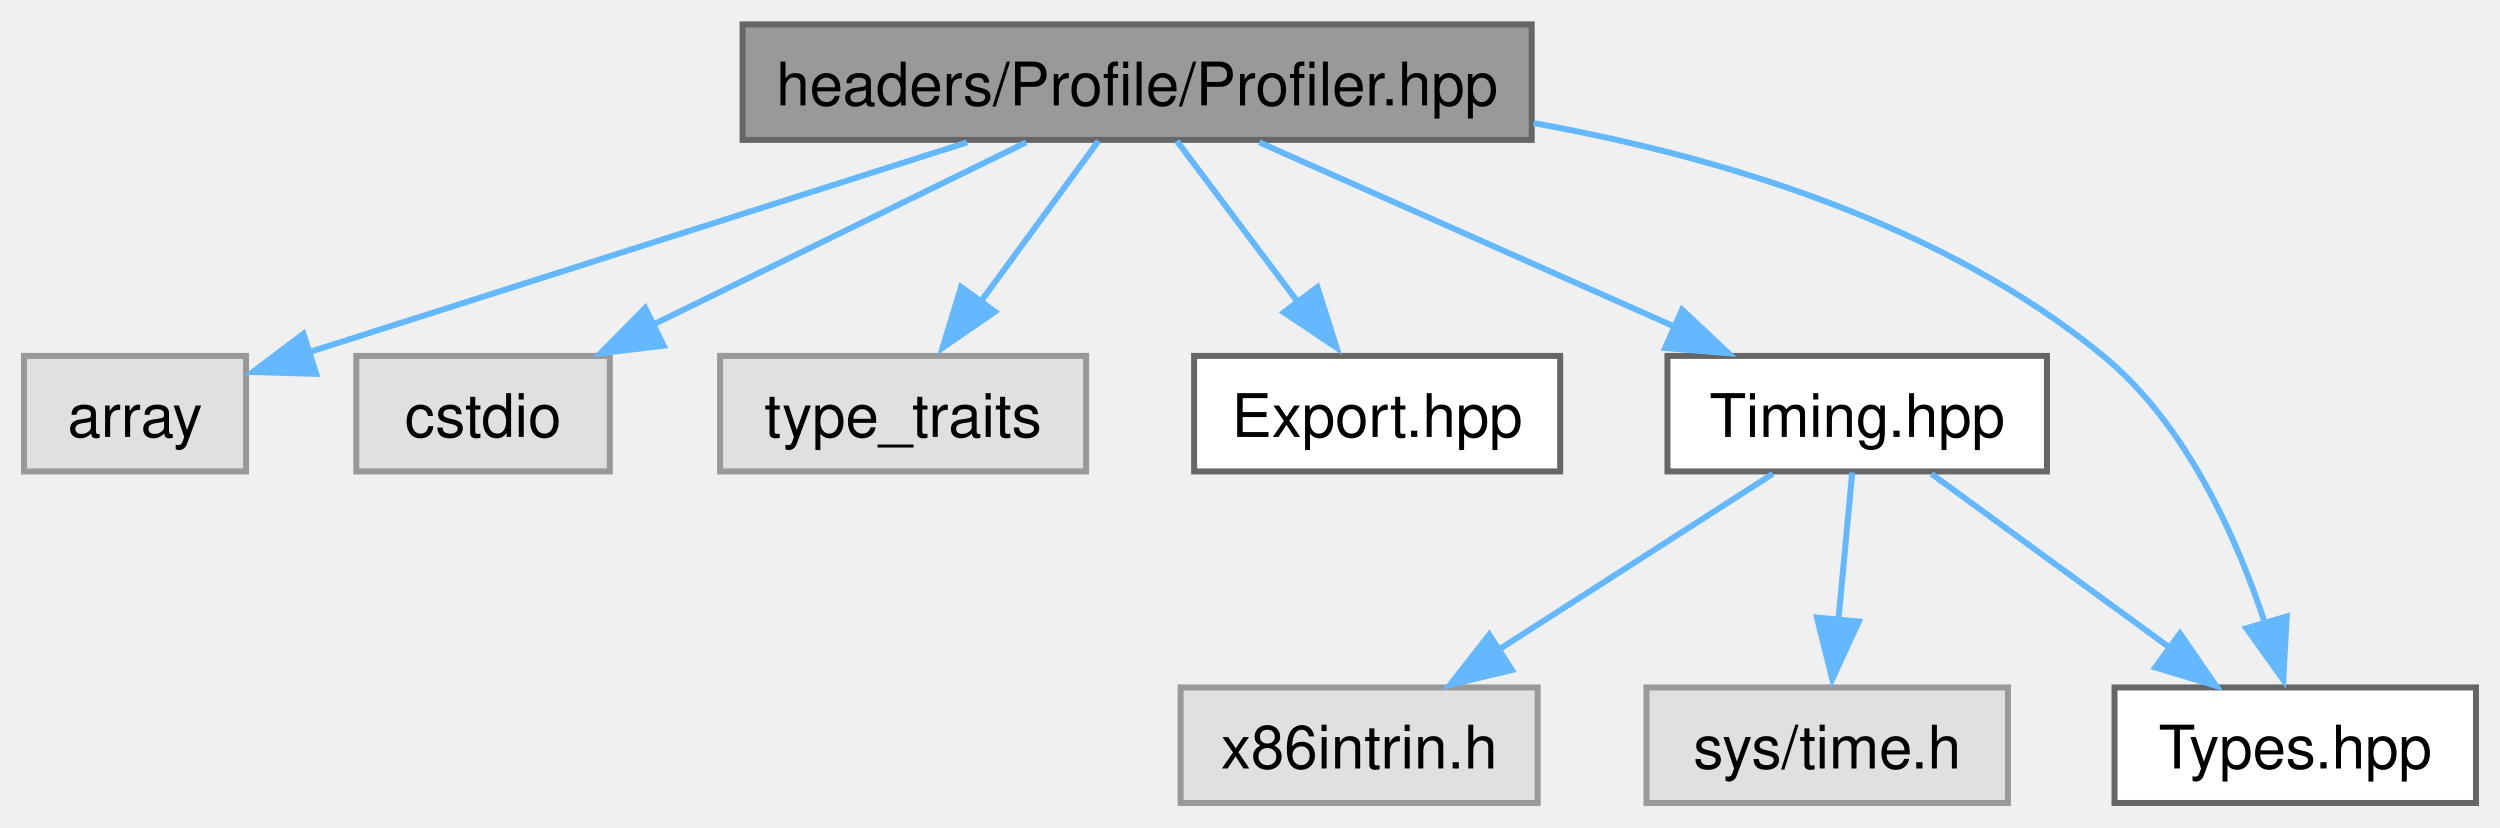
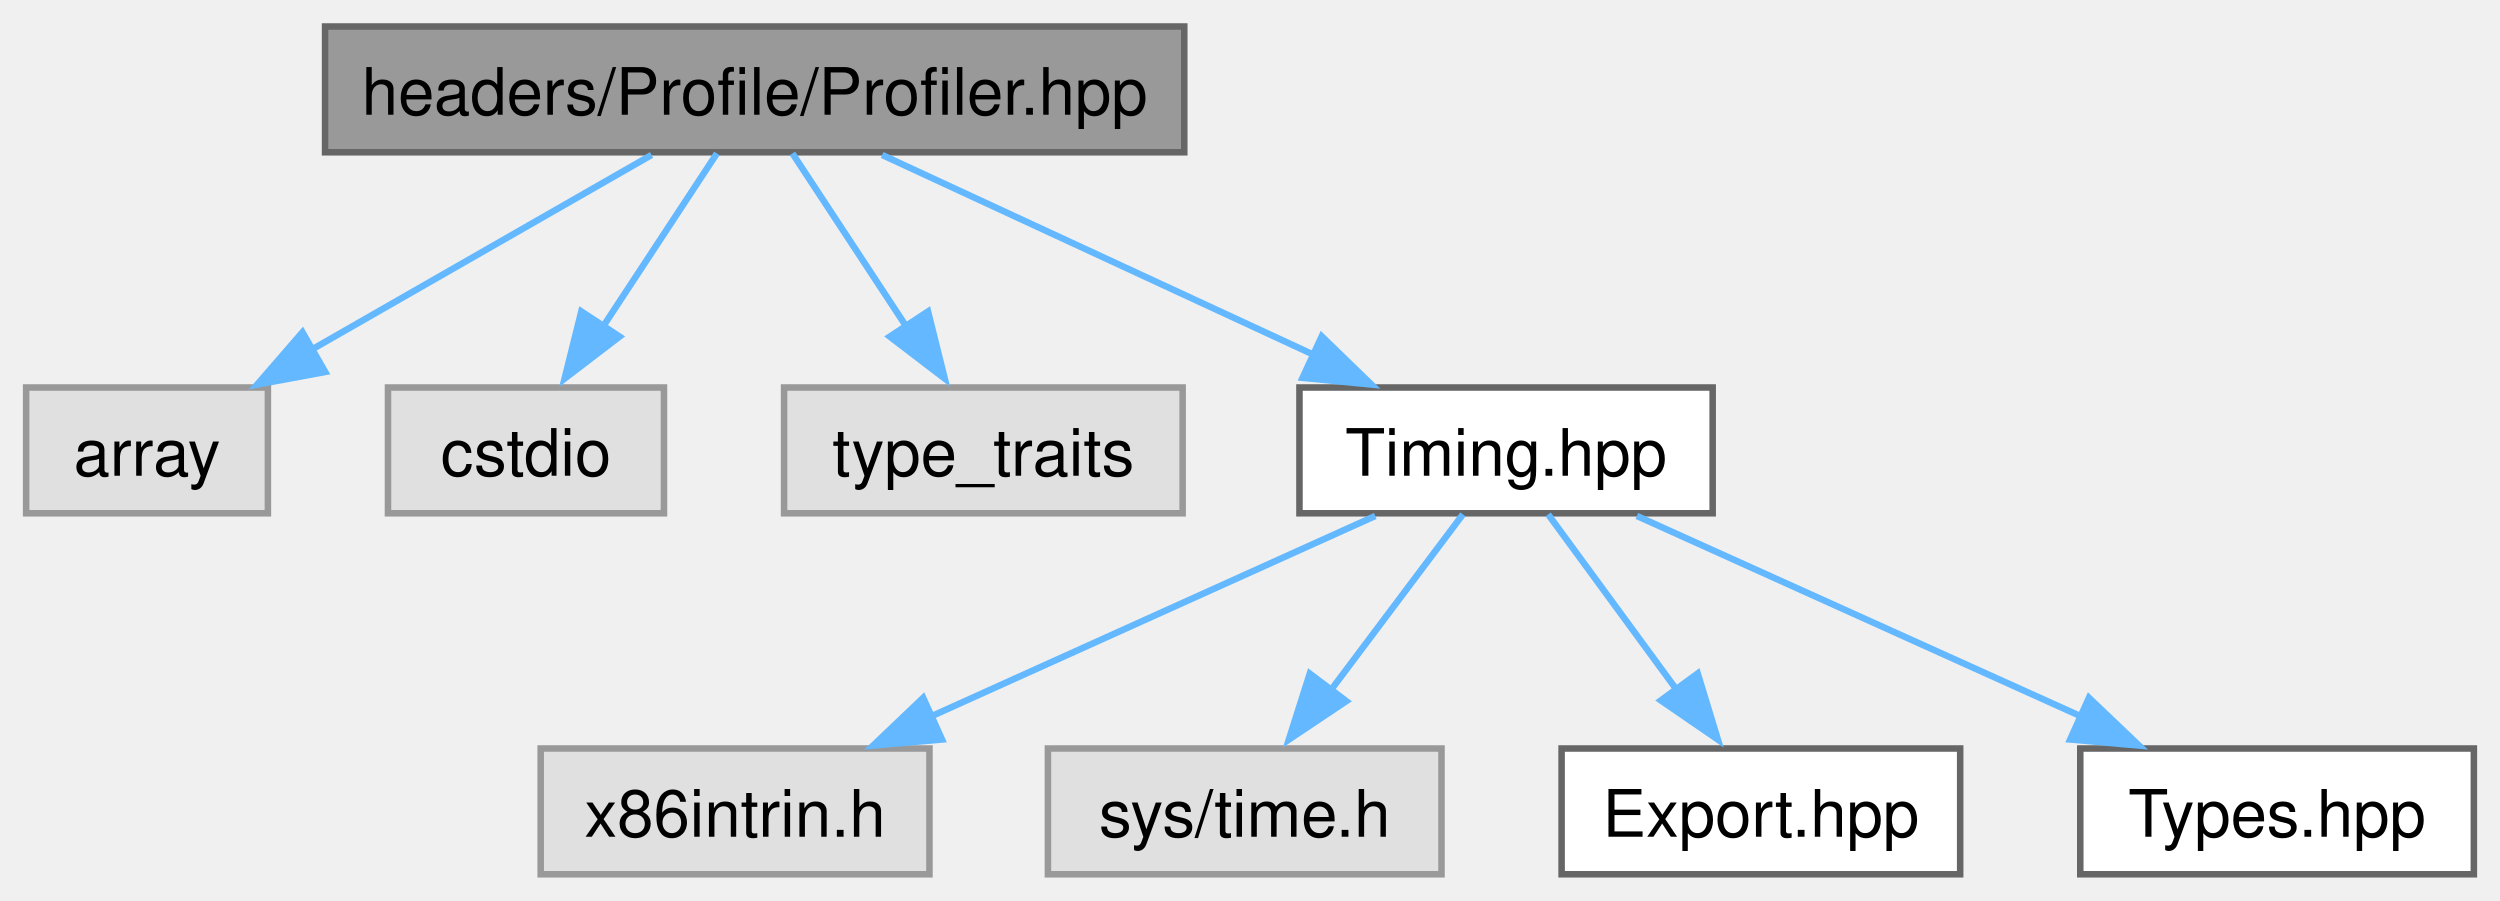
- <svg xmlns="http://www.w3.org/2000/svg" xmlns:xlink="http://www.w3.org/1999/xlink" width="417pt" height="138pt" viewBox="0.00 0.00 416.62 137.75">
+ <svg xmlns="http://www.w3.org/2000/svg" xmlns:xlink="http://www.w3.org/1999/xlink" width="383pt" height="138pt" viewBox="0.00 0.00 382.62 137.75">
  <g id="graph0" class="graph" transform="scale(1 1) rotate(0) translate(4 133.75)">
    <g id="node1" class="node">
      <g id="a_node1">
        <a xlink:title=" ">
-           <polygon fill="#999999" stroke="#666666" points="251.25,-129.75 119.75,-129.75 119.75,-110.5 251.25,-110.5 251.25,-129.75" />
-           <text text-anchor="middle" x="185.5" y="-116.25" font-family="Helvetica,sans-Serif" font-size="10.00">headers/Profile/Profiler.hpp</text>
+           <polygon fill="#999999" stroke="#666666" points="177.25,-129.75 45.75,-129.75 45.75,-110.5 177.25,-110.5 177.25,-129.75" />
+           <text text-anchor="middle" x="111.5" y="-116.25" font-family="Helvetica,sans-Serif" font-size="10.00">headers/Profile/Profiler.hpp</text>
        </a>
      </g>
    </g>
    <g id="node2" class="node">
      <g id="a_node2">
        <a xlink:title=" ">
          <polygon fill="#e0e0e0" stroke="#999999" points="37,-74.5 0,-74.5 0,-55.25 37,-55.25 37,-74.5" />
          <text text-anchor="middle" x="18.5" y="-61" font-family="Helvetica,sans-Serif" font-size="10.00">array</text>
        </a>
      </g>
    </g>
    <g id="edge1" class="edge">
-       <path fill="none" stroke="#63b8ff" d="M157.17,-110.09C126.54,-100.32 77.97,-84.84 47.2,-75.03" />
-       <polygon fill="#63b8ff" stroke="#63b8ff" points="48.7,-71.51 38.11,-71.81 46.57,-78.18 48.7,-71.51" />
+       <path fill="none" stroke="#63b8ff" d="M95.72,-110.09C81.43,-101.91 60.12,-89.71 43.51,-80.19" />
+       <polygon fill="#63b8ff" stroke="#63b8ff" points="45.77,-76.88 35.35,-74.95 42.29,-82.96 45.77,-76.88" />
    </g>
    <g id="node3" class="node">
      <g id="a_node3">
        <a xlink:title=" ">
          <polygon fill="#e0e0e0" stroke="#999999" points="97.62,-74.5 55.38,-74.5 55.38,-55.25 97.62,-55.25 97.62,-74.5" />
          <text text-anchor="middle" x="76.5" y="-61" font-family="Helvetica,sans-Serif" font-size="10.00">cstdio</text>
        </a>
      </g>
    </g>
    <g id="edge2" class="edge">
-       <path fill="none" stroke="#63b8ff" d="M167.01,-110.09C149.94,-101.75 124.34,-89.25 104.72,-79.66" />
-       <polygon fill="#63b8ff" stroke="#63b8ff" points="106.6,-76.2 96.08,-74.95 103.53,-82.49 106.6,-76.2" />
+       <path fill="none" stroke="#63b8ff" d="M105.72,-110.33C101.04,-103.21 94.28,-92.93 88.44,-84.05" />
+       <polygon fill="#63b8ff" stroke="#63b8ff" points="90.82,-82.29 82.41,-75.86 84.97,-86.14 90.82,-82.29" />
    </g>
    <g id="node4" class="node">
      <g id="a_node4">
        <a xlink:title=" ">
          <polygon fill="#e0e0e0" stroke="#999999" points="177,-74.5 116,-74.5 116,-55.25 177,-55.25 177,-74.5" />
          <text text-anchor="middle" x="146.5" y="-61" font-family="Helvetica,sans-Serif" font-size="10.00">type_traits</text>
        </a>
      </g>
    </g>
    <g id="edge3" class="edge">
-       <path fill="none" stroke="#63b8ff" d="M179.06,-110.33C173.73,-103.05 165.99,-92.48 159.39,-83.48" />
-       <polygon fill="#63b8ff" stroke="#63b8ff" points="161.81,-81.86 153.08,-75.86 156.17,-85.99 161.81,-81.86" />
+       <path fill="none" stroke="#63b8ff" d="M117.28,-110.33C121.96,-103.21 128.72,-92.93 134.56,-84.05" />
+       <polygon fill="#63b8ff" stroke="#63b8ff" points="138.03,-86.14 140.59,-75.86 132.18,-82.29 138.03,-86.14" />
    </g>
    <g id="node5" class="node">
      <g id="a_node5">
-         <a xlink:href="../../d8/d03/Export_8hpp.html" target="_top" xlink:title=" ">
-           <polygon fill="white" stroke="#666666" points="256,-74.5 195,-74.5 195,-55.25 256,-55.25 256,-74.5" />
-           <text text-anchor="middle" x="225.5" y="-61" font-family="Helvetica,sans-Serif" font-size="10.00">Export.hpp</text>
+         <a xlink:href="../../d7/d04/Timing_8hpp.html" target="_top" xlink:title=" ">
+           <polygon fill="white" stroke="#666666" points="258.12,-74.5 194.88,-74.5 194.88,-55.25 258.12,-55.25 258.12,-74.5" />
+           <text text-anchor="middle" x="226.5" y="-61" font-family="Helvetica,sans-Serif" font-size="10.00">Timing.hpp</text>
        </a>
      </g>
    </g>
    <g id="edge4" class="edge">
-       <path fill="none" stroke="#63b8ff" d="M192.11,-110.33C197.57,-103.05 205.51,-92.48 212.28,-83.48" />
-       <polygon fill="#63b8ff" stroke="#63b8ff" points="215.54,-85.96 218.75,-75.86 209.95,-81.75 215.54,-85.96" />
+       <path fill="none" stroke="#63b8ff" d="M131.01,-110.09C149.1,-101.72 176.27,-89.13 197.01,-79.53" />
+       <polygon fill="#63b8ff" stroke="#63b8ff" points="198.29,-82.33 205.9,-74.95 195.35,-75.98 198.29,-82.33" />
    </g>
    <g id="node6" class="node">
      <g id="a_node6">
-         <a xlink:href="../../d7/d04/Timing_8hpp.html" target="_top" xlink:title=" ">
-           <polygon fill="white" stroke="#666666" points="337.12,-74.5 273.88,-74.5 273.88,-55.25 337.12,-55.25 337.12,-74.5" />
-           <text text-anchor="middle" x="305.5" y="-61" font-family="Helvetica,sans-Serif" font-size="10.00">Timing.hpp</text>
+         <a xlink:title=" ">
+           <polygon fill="#e0e0e0" stroke="#999999" points="138.25,-19.25 78.75,-19.25 78.75,0 138.25,0 138.25,-19.25" />
+           <text text-anchor="middle" x="108.5" y="-5.75" font-family="Helvetica,sans-Serif" font-size="10.00">x86intrin.h</text>
        </a>
      </g>
    </g>
    <g id="edge5" class="edge">
-       <path fill="none" stroke="#63b8ff" d="M205.86,-110.09C224.82,-101.68 253.35,-89.02 275.02,-79.4" />
-       <polygon fill="#63b8ff" stroke="#63b8ff" points="276.32,-82.21 284.04,-74.95 273.48,-75.81 276.32,-82.21" />
+       <path fill="none" stroke="#63b8ff" d="M206.48,-54.84C187.84,-46.43 159.78,-33.77 138.47,-24.15" />
+       <polygon fill="#63b8ff" stroke="#63b8ff" points="140.17,-20.63 129.62,-19.7 137.29,-27.01 140.17,-20.63" />
+     </g>
+     <g id="node7" class="node">
+       <g id="a_node7">
+         <a xlink:title=" ">
+           <polygon fill="#e0e0e0" stroke="#999999" points="216.62,-19.25 156.38,-19.25 156.38,0 216.62,0 216.62,-19.25" />
+           <text text-anchor="middle" x="186.5" y="-5.75" font-family="Helvetica,sans-Serif" font-size="10.00">sys/time.h</text>
+         </a>
+       </g>
+     </g>
+     <g id="edge6" class="edge">
+       <path fill="none" stroke="#63b8ff" d="M219.89,-55.08C214.43,-47.8 206.49,-37.23 199.72,-28.23" />
+       <polygon fill="#63b8ff" stroke="#63b8ff" points="202.05,-26.5 193.25,-20.61 196.46,-30.71 202.05,-26.5" />
+     </g>
+     <g id="node8" class="node">
+       <g id="a_node8">
+         <a xlink:href="../../d8/d03/Export_8hpp.html" target="_top" xlink:title=" ">
+           <polygon fill="white" stroke="#666666" points="296,-19.25 235,-19.25 235,0 296,0 296,-19.25" />
+           <text text-anchor="middle" x="265.5" y="-5.75" font-family="Helvetica,sans-Serif" font-size="10.00">Export.hpp</text>
+         </a>
+       </g>
+     </g>
+     <g id="edge7" class="edge">
+       <path fill="none" stroke="#63b8ff" d="M232.94,-55.08C238.27,-47.8 246.01,-37.23 252.61,-28.23" />
+       <polygon fill="#63b8ff" stroke="#63b8ff" points="255.83,-30.74 258.92,-20.61 250.19,-26.61 255.83,-30.74" />
    </g>
    <g id="node9" class="node">
      <g id="a_node9">
        <a xlink:href="../../d5/d04/Types_8hpp.html" target="_top" xlink:title=" ">
-           <polygon fill="white" stroke="#666666" points="408.62,-19.25 348.38,-19.25 348.38,0 408.62,0 408.62,-19.25" />
-           <text text-anchor="middle" x="378.5" y="-5.75" font-family="Helvetica,sans-Serif" font-size="10.00">Types.hpp</text>
+           <polygon fill="white" stroke="#666666" points="374.62,-19.25 314.38,-19.25 314.38,0 374.62,0 374.62,-19.25" />
+           <text text-anchor="middle" x="344.5" y="-5.75" font-family="Helvetica,sans-Serif" font-size="10.00">Types.hpp</text>
        </a>
      </g>
    </g>
-     <g id="edge9" class="edge">
-       <path fill="none" stroke="#63b8ff" d="M251.57,-113.3C283.18,-107.61 319.84,-96.43 346.5,-74.5 360.41,-63.06 368.83,-44.05 373.52,-29.74" />
-       <polygon fill="#63b8ff" stroke="#63b8ff" points="377.07,-31.08 376.51,-20.5 370.35,-29.12 377.07,-31.08" />
-     </g>
-     <g id="node7" class="node">
-       <g id="a_node7">
-         <a xlink:title=" ">
-           <polygon fill="#e0e0e0" stroke="#999999" points="252.25,-19.25 192.75,-19.25 192.75,0 252.25,0 252.25,-19.25" />
-           <text text-anchor="middle" x="222.5" y="-5.75" font-family="Helvetica,sans-Serif" font-size="10.00">x86intrin.h</text>
-         </a>
-       </g>
-     </g>
-     <g id="edge6" class="edge">
-       <path fill="none" stroke="#63b8ff" d="M291.42,-54.84C278.9,-46.81 260.35,-34.91 245.65,-25.48" />
-       <polygon fill="#63b8ff" stroke="#63b8ff" points="247.96,-22.16 237.65,-19.7 244.18,-28.05 247.96,-22.16" />
-     </g>
-     <g id="node8" class="node">
-       <g id="a_node8">
-         <a xlink:title=" ">
-           <polygon fill="#e0e0e0" stroke="#999999" points="330.62,-19.25 270.38,-19.25 270.38,0 330.62,0 330.62,-19.25" />
-           <text text-anchor="middle" x="300.5" y="-5.75" font-family="Helvetica,sans-Serif" font-size="10.00">sys/time.h</text>
-         </a>
-       </g>
-     </g>
-     <g id="edge7" class="edge">
-       <path fill="none" stroke="#63b8ff" d="M304.67,-55.08C304.05,-48.42 303.16,-38.99 302.37,-30.53" />
-       <polygon fill="#63b8ff" stroke="#63b8ff" points="305.76,-30.24 301.34,-20.61 298.79,-30.89 305.76,-30.24" />
-     </g>
    <g id="edge8" class="edge">
-       <path fill="none" stroke="#63b8ff" d="M317.88,-54.84C328.75,-46.91 344.78,-35.22 357.63,-25.85" />
-       <polygon fill="#63b8ff" stroke="#63b8ff" points="359.28,-28.25 365.3,-19.52 355.16,-22.59 359.28,-28.25" />
+       <path fill="none" stroke="#63b8ff" d="M246.52,-54.84C265.16,-46.43 293.22,-33.77 314.53,-24.15" />
+       <polygon fill="#63b8ff" stroke="#63b8ff" points="315.71,-27.01 323.38,-19.7 312.83,-20.63 315.71,-27.01" />
    </g>
  </g>
</svg>
